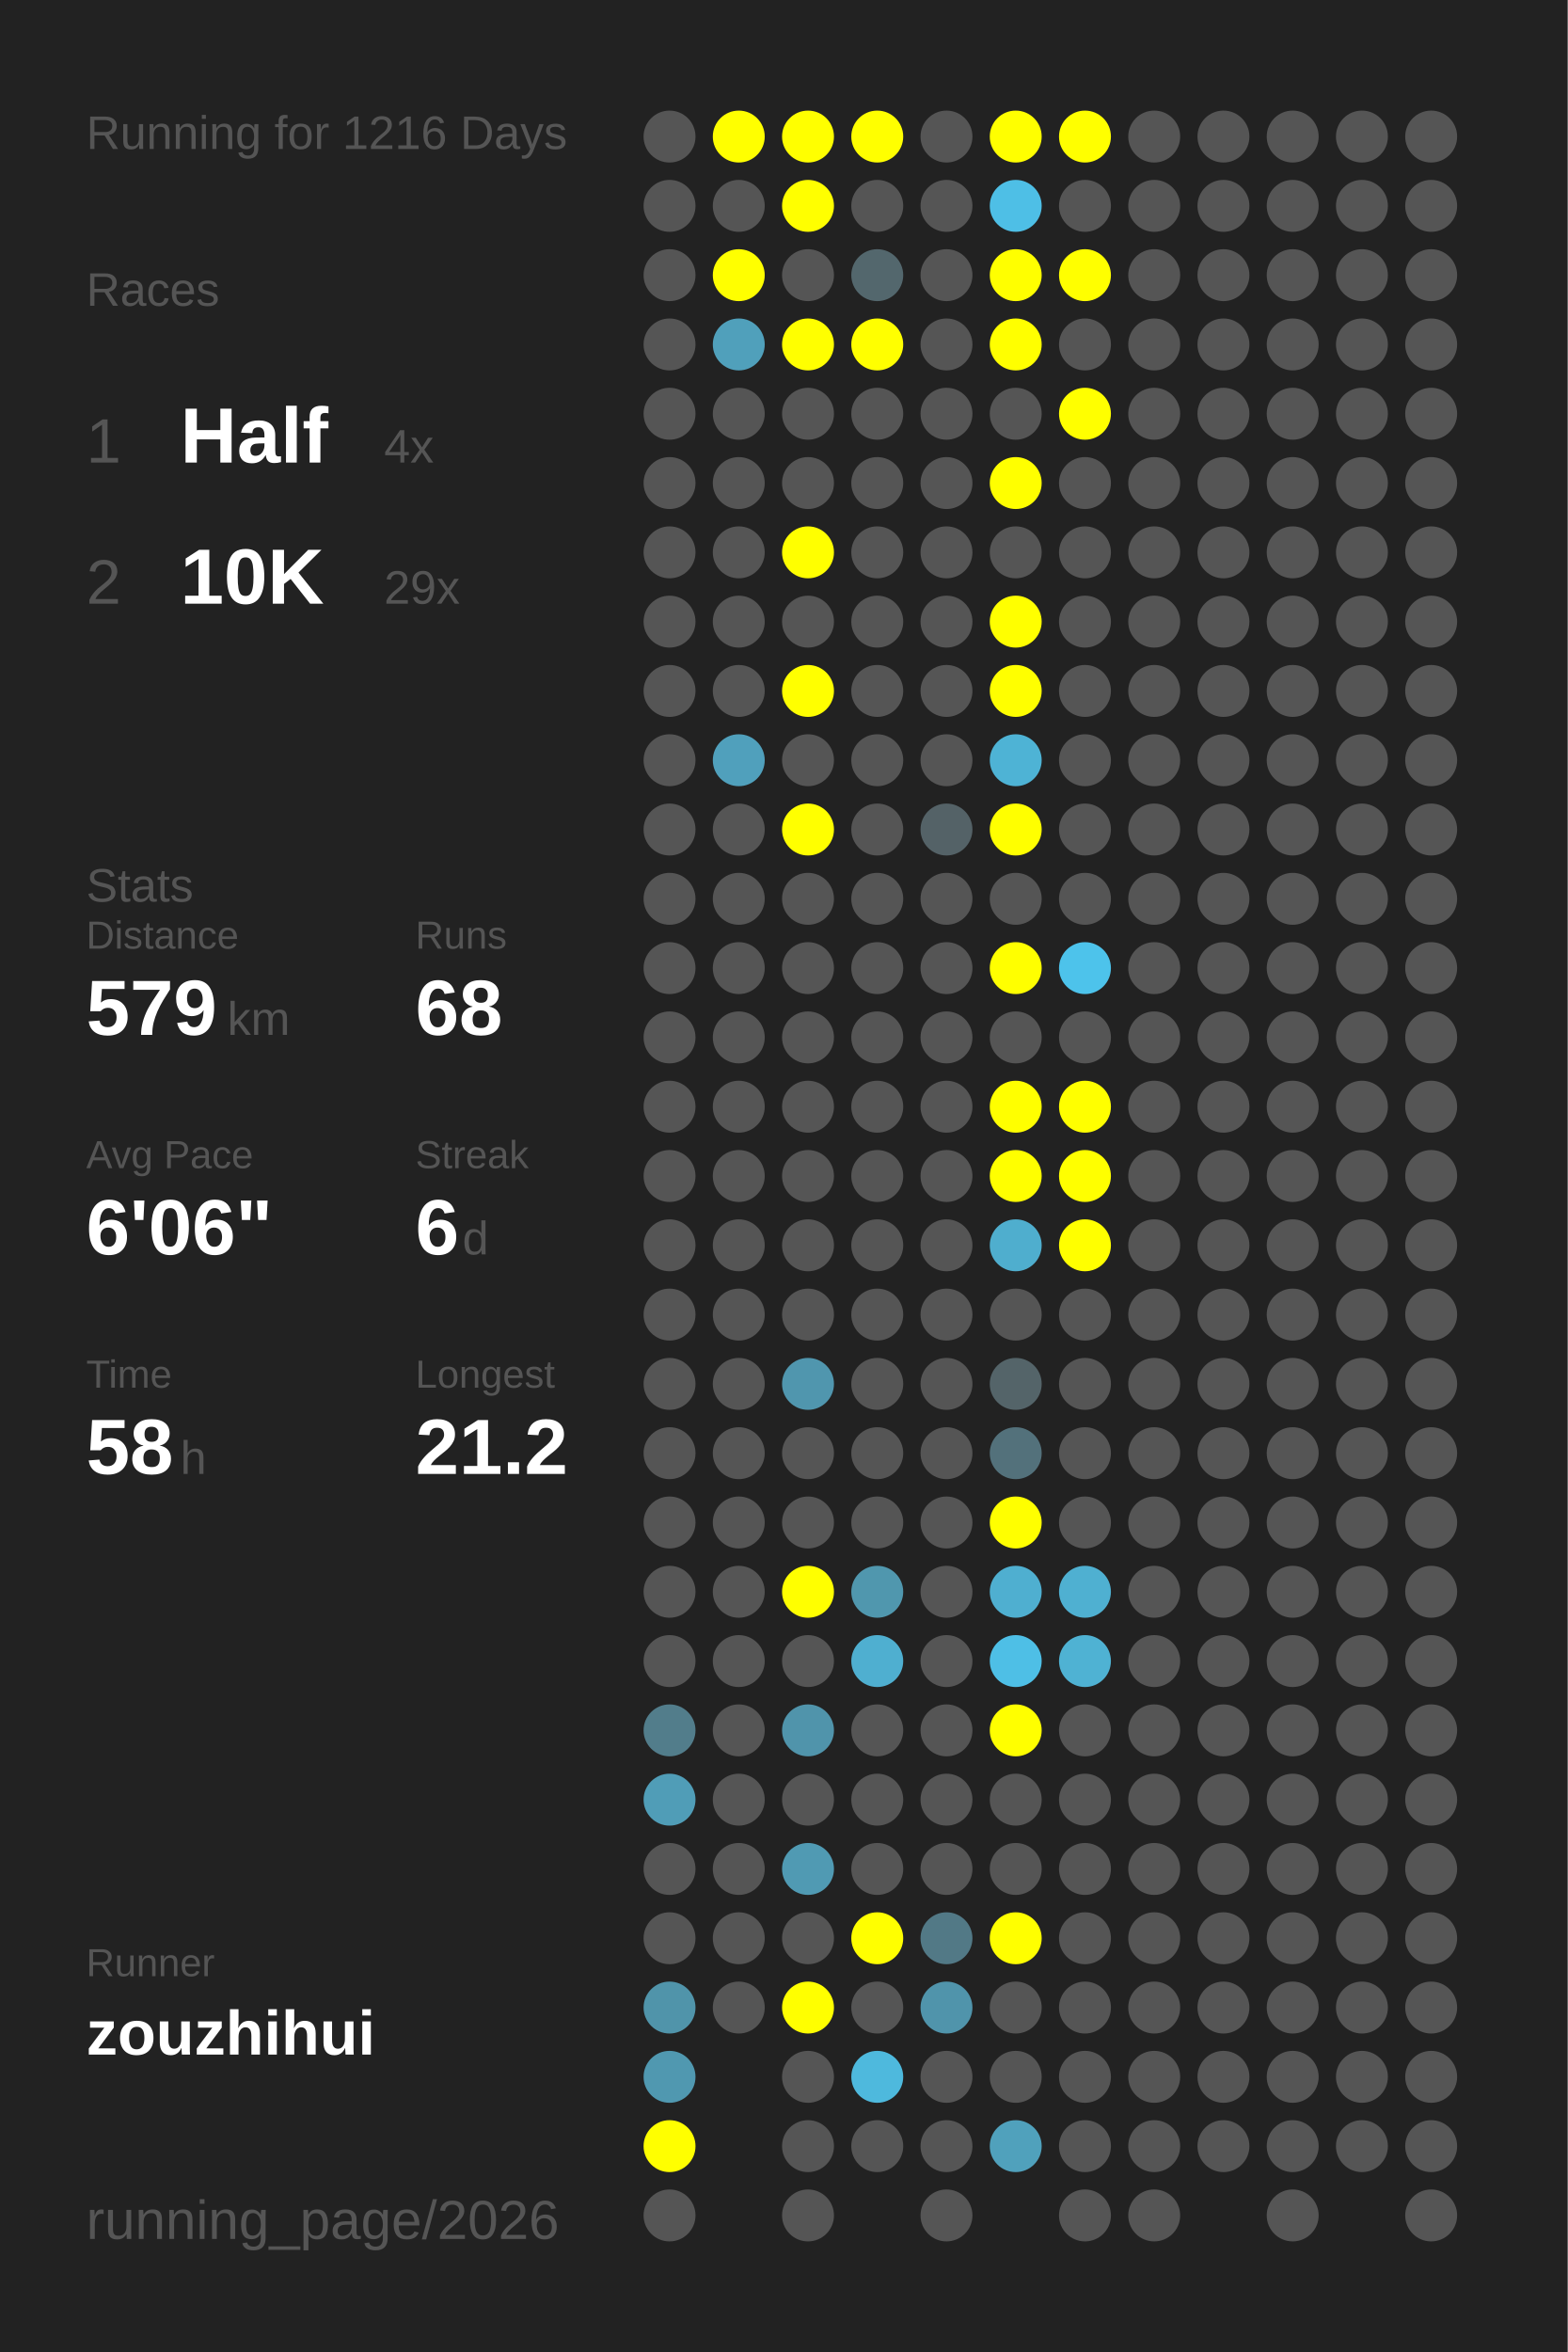
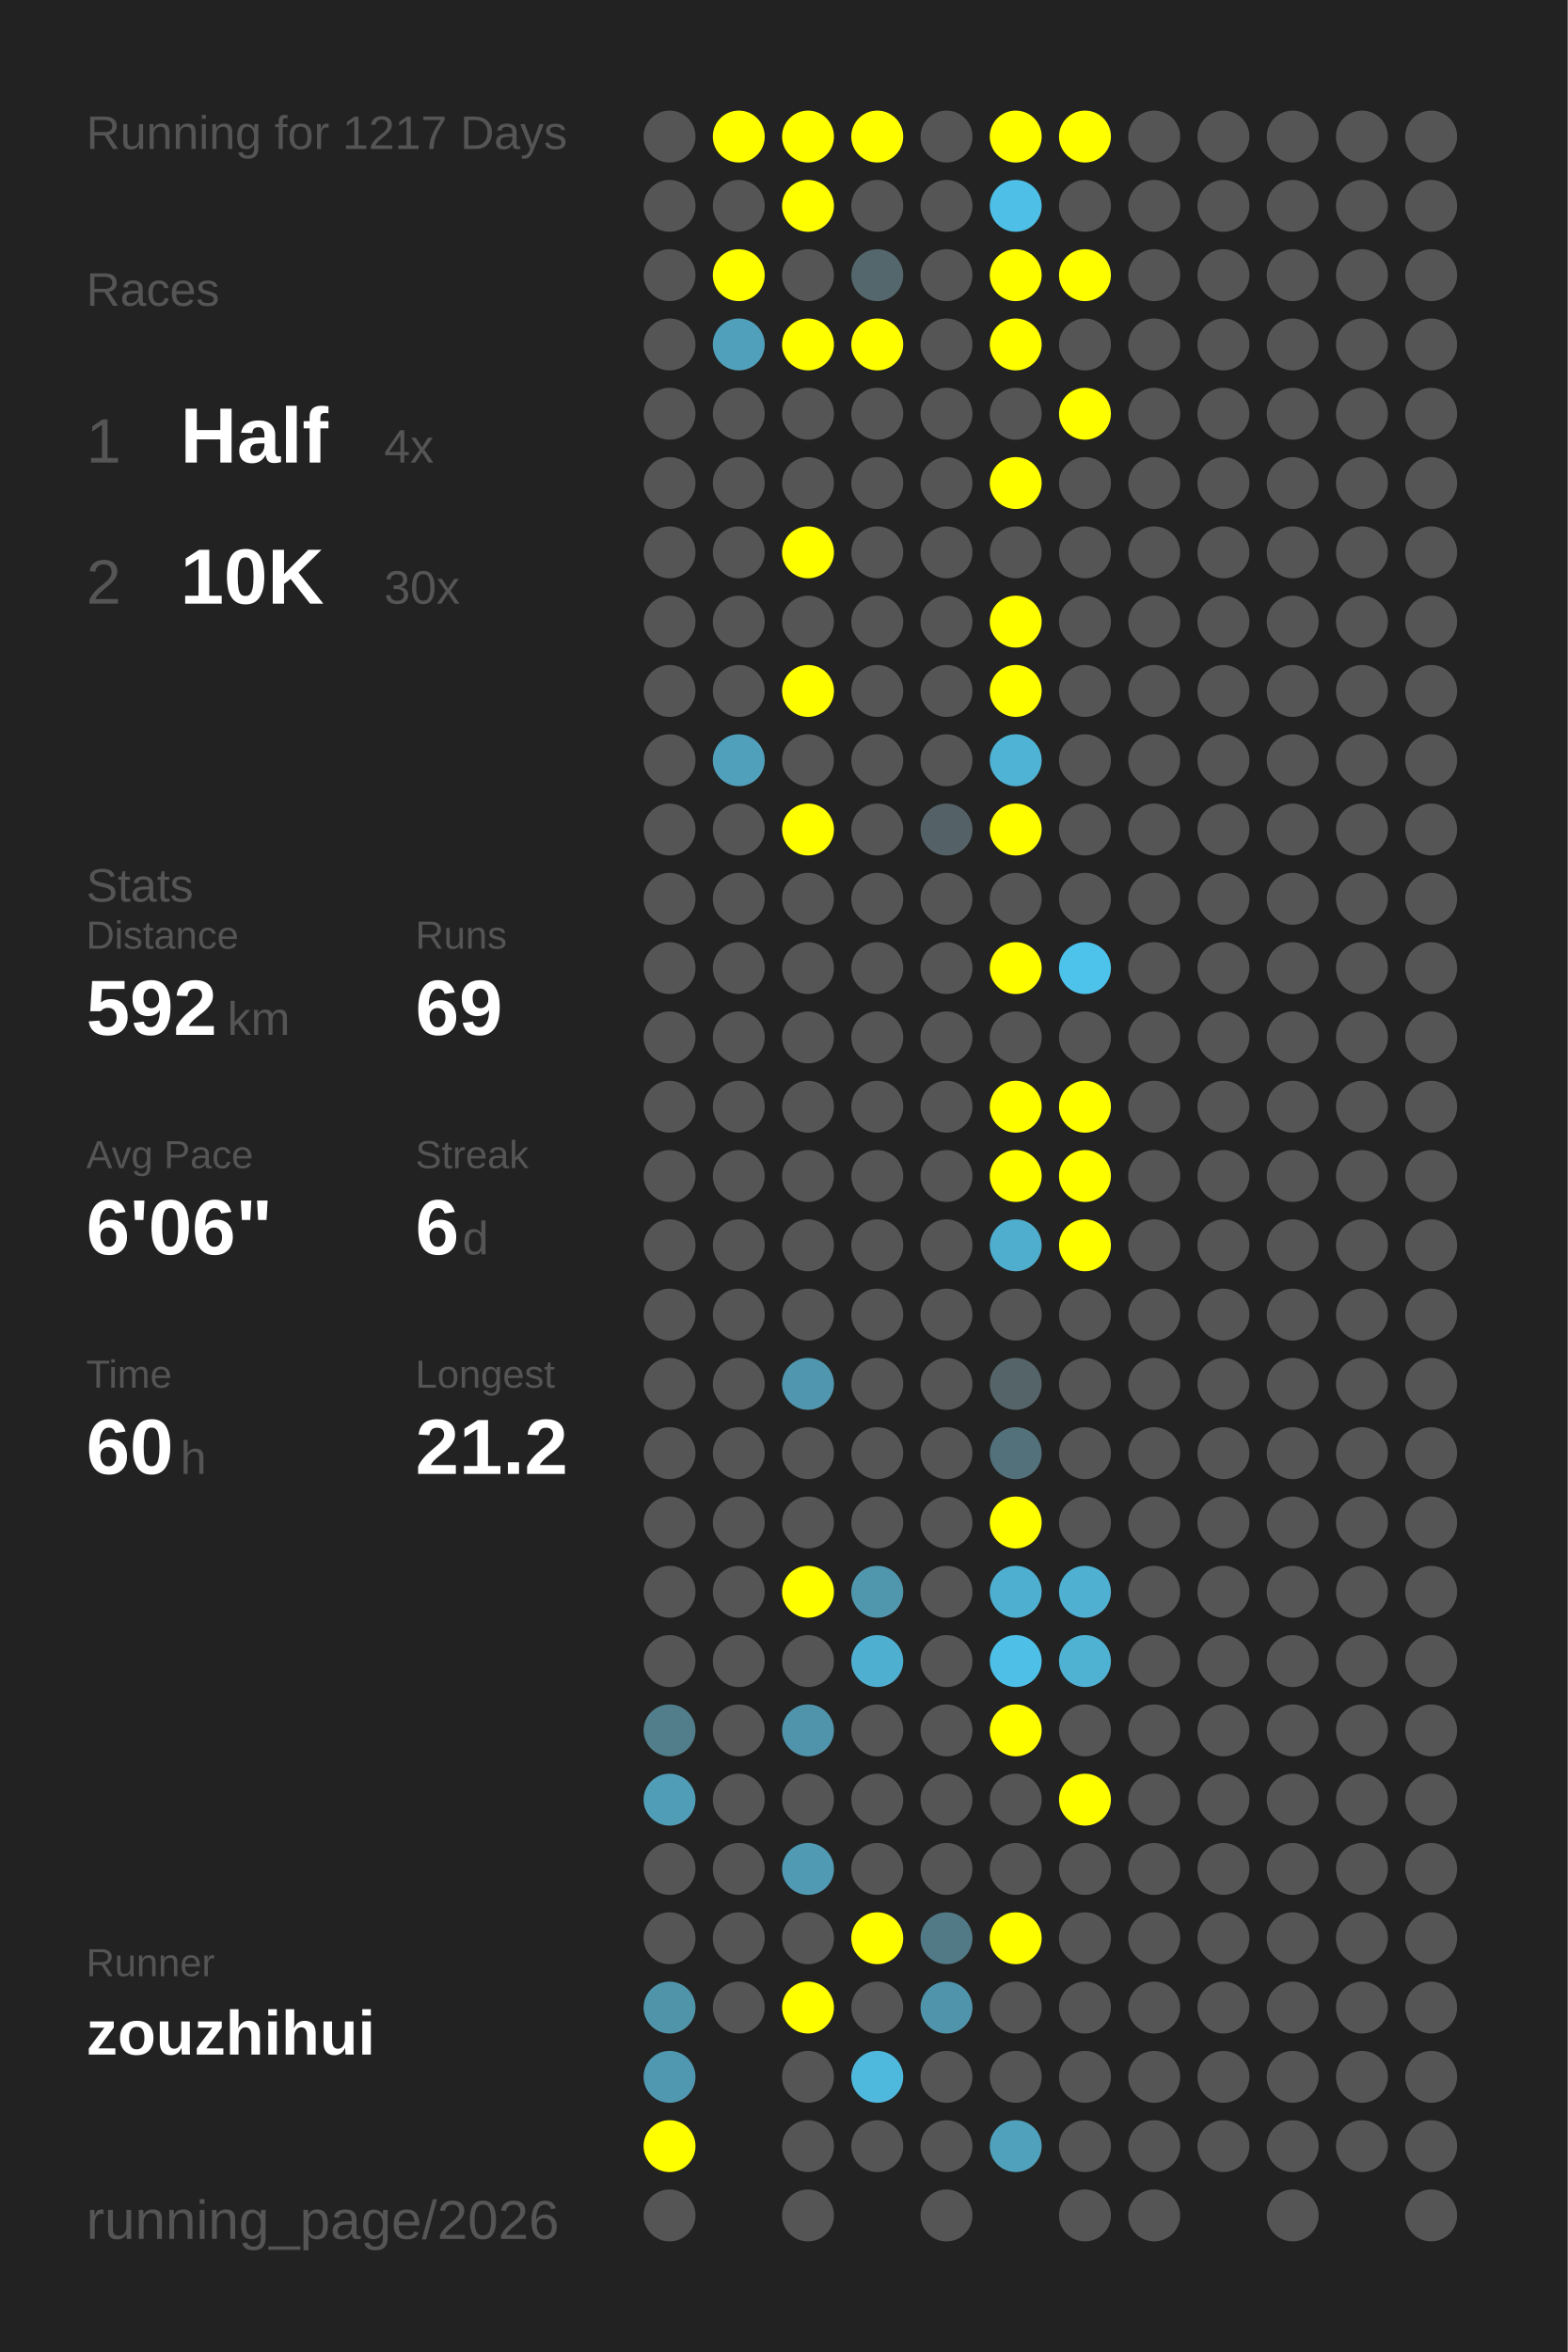
<svg xmlns="http://www.w3.org/2000/svg" baseProfile="full" height="300mm" version="1.1" viewBox="0,0,200,300" width="200mm">
  <defs />
  <rect fill="#222222" height="300" width="200" x="0" y="0" />
-   <text fill="#555555" style="font-size:6px; font-family:Arial;" x="11" y="19">Running for 1216 Days</text>
+   <text fill="#555555" style="font-size:6px; font-family:Arial;" x="11" y="19">Running for 1217 Days</text>
  <text fill="#555555" style="font-size:6px; font-family:Arial;" x="11" y="39">Races</text>
  <text fill="#555555" style="font-size:8px; font-family:Arial;" x="11" y="59">1</text>
  <text fill="#FFFFFF" style="font-size:10px; font-family:Arial; font-weight:bold;" x="23" y="59">Half</text>
  <text fill="#555555" style="font-size:6px; font-family:Arial;" x="49" y="59">4x</text>
  <text fill="#555555" style="font-size:8px; font-family:Arial;" x="11" y="77">2</text>
  <text fill="#FFFFFF" style="font-size:10px; font-family:Arial; font-weight:bold;" x="23" y="77">10K</text>
-   <text fill="#555555" style="font-size:6px; font-family:Arial;" x="49" y="77">29x</text>
+   <text fill="#555555" style="font-size:6px; font-family:Arial;" x="49" y="77">30x</text>
  <text fill="#555555" style="font-size:6px; font-family:Arial;" x="11" y="115">Stats</text>
  <text fill="#555555" style="font-size:5px; font-family:Arial;" x="11" y="121">Distance</text>
-   <text fill="#FFFFFF" style="font-size:10px; font-family:Arial; font-weight:bold;" x="11" y="132">579</text>
+   <text fill="#FFFFFF" style="font-size:10px; font-family:Arial; font-weight:bold;" x="11" y="132">592</text>
  <text fill="#555555" style="font-size:6px; font-family:Arial;" x="29" y="132">km</text>
  <text fill="#555555" style="font-size:5px; font-family:Arial;" x="53" y="121">Runs</text>
-   <text fill="#FFFFFF" style="font-size:10px; font-family:Arial; font-weight:bold;" x="53" y="132">68</text>
+   <text fill="#FFFFFF" style="font-size:10px; font-family:Arial; font-weight:bold;" x="53" y="132">69</text>
  <text fill="#555555" style="font-size:5px; font-family:Arial;" x="11" y="149">Avg Pace</text>
  <text fill="#FFFFFF" style="font-size:10px; font-family:Arial; font-weight:bold;" x="11" y="160">6'06"</text>
  <text fill="#555555" style="font-size:5px; font-family:Arial;" x="53" y="149">Streak</text>
  <text fill="#FFFFFF" style="font-size:10px; font-family:Arial; font-weight:bold;" x="53" y="160">6</text>
  <text fill="#555555" style="font-size:6px; font-family:Arial;" x="59" y="160">d</text>
  <text fill="#555555" style="font-size:5px; font-family:Arial;" x="11" y="177">Time</text>
-   <text fill="#FFFFFF" style="font-size:10px; font-family:Arial; font-weight:bold;" x="11" y="188">58</text>
+   <text fill="#FFFFFF" style="font-size:10px; font-family:Arial; font-weight:bold;" x="11" y="188">60</text>
  <text fill="#555555" style="font-size:6px; font-family:Arial;" x="23" y="188">h</text>
  <text fill="#555555" style="font-size:5px; font-family:Arial;" x="53" y="177">Longest</text>
  <text fill="#FFFFFF" style="font-size:10px; font-family:Arial; font-weight:bold;" x="53" y="188">21.2</text>
  <text fill="#555555" style="font-size:5px; font-family:Arial;" x="11" y="252.065">Runner</text>
  <text fill="#FFFFFF" style="font-size:8px; font-family:Arial; font-weight:bold;" x="11" y="262.065">zouzhihui</text>
  <text fill="#555555" style="font-size:7px; font-family:Arial;" x="11" y="285.581">running_page/2026</text>
  <circle cx="85.417" cy="17.419" fill="#555555" r="3.312" />
  <circle cx="85.417" cy="26.258" fill="#555555" r="3.312" />
  <circle cx="85.417" cy="35.097" fill="#555555" r="3.312" />
  <circle cx="85.417" cy="43.935" fill="#555555" r="3.312" />
  <circle cx="85.417" cy="52.774" fill="#555555" r="3.312" />
  <circle cx="85.417" cy="61.613" fill="#555555" r="3.312" />
  <circle cx="85.417" cy="70.452" fill="#555555" r="3.312" />
  <circle cx="85.417" cy="79.29" fill="#555555" r="3.312" />
  <circle cx="85.417" cy="88.129" fill="#555555" r="3.312" />
  <circle cx="85.417" cy="96.968" fill="#555555" r="3.312" />
  <circle cx="85.417" cy="105.806" fill="#555555" r="3.312" />
  <circle cx="85.417" cy="114.645" fill="#555555" r="3.312" />
  <circle cx="85.417" cy="123.484" fill="#555555" r="3.312" />
  <circle cx="85.417" cy="132.323" fill="#555555" r="3.312" />
  <circle cx="85.417" cy="141.161" fill="#555555" r="3.312" />
  <circle cx="85.417" cy="150" fill="#555555" r="3.312" />
  <circle cx="85.417" cy="158.839" fill="#555555" r="3.312" />
  <circle cx="85.417" cy="167.677" fill="#555555" r="3.312" />
  <circle cx="85.417" cy="176.516" fill="#555555" r="3.312" />
  <circle cx="85.417" cy="185.355" fill="#555555" r="3.312" />
  <circle cx="85.417" cy="194.194" fill="#555555" r="3.312" />
  <circle cx="85.417" cy="203.032" fill="#555555" r="3.312" />
  <circle cx="85.417" cy="211.871" fill="#555555" r="3.312" />
  <circle cx="85.417" cy="220.71" fill="#527d8b" r="3.312" />
  <circle cx="85.417" cy="229.548" fill="#509db7" r="3.312" />
  <circle cx="85.417" cy="238.387" fill="#555555" r="3.312" />
  <circle cx="85.417" cy="247.226" fill="#555555" r="3.312" />
  <circle cx="85.417" cy="256.065" fill="#5094aa" r="3.312" />
  <circle cx="85.417" cy="264.903" fill="#5098b0" r="3.312" />
  <circle cx="85.417" cy="273.742" fill="#FFFF00" r="3.312" />
  <circle cx="85.417" cy="282.581" fill="#555555" r="3.312" />
  <circle cx="94.25" cy="17.419" fill="#FFFF00" r="3.312" />
  <circle cx="94.25" cy="26.258" fill="#555555" r="3.312" />
  <circle cx="94.25" cy="35.097" fill="#FFFF00" r="3.312" />
  <circle cx="94.25" cy="43.935" fill="#50a0bb" r="3.312" />
  <circle cx="94.25" cy="52.774" fill="#555555" r="3.312" />
  <circle cx="94.25" cy="61.613" fill="#555555" r="3.312" />
  <circle cx="94.25" cy="70.452" fill="#555555" r="3.312" />
  <circle cx="94.25" cy="79.29" fill="#555555" r="3.312" />
  <circle cx="94.25" cy="88.129" fill="#555555" r="3.312" />
  <circle cx="94.25" cy="96.968" fill="#50a0bc" r="3.312" />
  <circle cx="94.25" cy="105.806" fill="#555555" r="3.312" />
  <circle cx="94.25" cy="114.645" fill="#555555" r="3.312" />
  <circle cx="94.25" cy="123.484" fill="#555555" r="3.312" />
  <circle cx="94.25" cy="132.323" fill="#555555" r="3.312" />
  <circle cx="94.25" cy="141.161" fill="#555555" r="3.312" />
  <circle cx="94.25" cy="150" fill="#555555" r="3.312" />
  <circle cx="94.25" cy="158.839" fill="#555555" r="3.312" />
  <circle cx="94.25" cy="167.677" fill="#555555" r="3.312" />
  <circle cx="94.25" cy="176.516" fill="#555555" r="3.312" />
  <circle cx="94.25" cy="185.355" fill="#555555" r="3.312" />
  <circle cx="94.25" cy="194.194" fill="#555555" r="3.312" />
  <circle cx="94.25" cy="203.032" fill="#555555" r="3.312" />
  <circle cx="94.25" cy="211.871" fill="#555555" r="3.312" />
  <circle cx="94.25" cy="220.71" fill="#555555" r="3.312" />
  <circle cx="94.25" cy="229.548" fill="#555555" r="3.312" />
  <circle cx="94.25" cy="238.387" fill="#555555" r="3.312" />
  <circle cx="94.25" cy="247.226" fill="#555555" r="3.312" />
  <circle cx="94.25" cy="256.065" fill="#555555" r="3.312" />
  <circle cx="103.083" cy="17.419" fill="#FFFF00" r="3.312" />
  <circle cx="103.083" cy="26.258" fill="#FFFF00" r="3.312" />
  <circle cx="103.083" cy="35.097" fill="#555555" r="3.312" />
  <circle cx="103.083" cy="43.935" fill="#FFFF00" r="3.312" />
  <circle cx="103.083" cy="52.774" fill="#555555" r="3.312" />
  <circle cx="103.083" cy="61.613" fill="#555555" r="3.312" />
  <circle cx="103.083" cy="70.452" fill="#FFFF00" r="3.312" />
  <circle cx="103.083" cy="79.29" fill="#555555" r="3.312" />
  <circle cx="103.083" cy="88.129" fill="#FFFF00" r="3.312" />
  <circle cx="103.083" cy="96.968" fill="#555555" r="3.312" />
  <circle cx="103.083" cy="105.806" fill="#FFFF00" r="3.312" />
  <circle cx="103.083" cy="114.645" fill="#555555" r="3.312" />
  <circle cx="103.083" cy="123.484" fill="#555555" r="3.312" />
  <circle cx="103.083" cy="132.323" fill="#555555" r="3.312" />
  <circle cx="103.083" cy="141.161" fill="#555555" r="3.312" />
  <circle cx="103.083" cy="150" fill="#555555" r="3.312" />
  <circle cx="103.083" cy="158.839" fill="#555555" r="3.312" />
  <circle cx="103.083" cy="167.677" fill="#555555" r="3.312" />
  <circle cx="103.083" cy="176.516" fill="#5096ae" r="3.312" />
  <circle cx="103.083" cy="185.355" fill="#555555" r="3.312" />
  <circle cx="103.083" cy="194.194" fill="#555555" r="3.312" />
  <circle cx="103.083" cy="203.032" fill="#FFFF00" r="3.312" />
  <circle cx="103.083" cy="211.871" fill="#555555" r="3.312" />
  <circle cx="103.083" cy="220.71" fill="#5094ab" r="3.312" />
  <circle cx="103.083" cy="229.548" fill="#555555" r="3.312" />
  <circle cx="103.083" cy="238.387" fill="#509ab3" r="3.312" />
  <circle cx="103.083" cy="247.226" fill="#555555" r="3.312" />
  <circle cx="103.083" cy="256.065" fill="#FFFF00" r="3.312" />
  <circle cx="103.083" cy="264.903" fill="#555555" r="3.312" />
  <circle cx="103.083" cy="273.742" fill="#555555" r="3.312" />
  <circle cx="103.083" cy="282.581" fill="#555555" r="3.312" />
  <circle cx="111.917" cy="17.419" fill="#FFFF00" r="3.312" />
  <circle cx="111.917" cy="26.258" fill="#555555" r="3.312" />
  <circle cx="111.917" cy="35.097" fill="#53676d" r="3.312" />
  <circle cx="111.917" cy="43.935" fill="#FFFF00" r="3.312" />
  <circle cx="111.917" cy="52.774" fill="#555555" r="3.312" />
  <circle cx="111.917" cy="61.613" fill="#555555" r="3.312" />
  <circle cx="111.917" cy="70.452" fill="#555555" r="3.312" />
  <circle cx="111.917" cy="79.29" fill="#555555" r="3.312" />
  <circle cx="111.917" cy="88.129" fill="#555555" r="3.312" />
  <circle cx="111.917" cy="96.968" fill="#555555" r="3.312" />
  <circle cx="111.917" cy="105.806" fill="#555555" r="3.312" />
  <circle cx="111.917" cy="114.645" fill="#555555" r="3.312" />
  <circle cx="111.917" cy="123.484" fill="#555555" r="3.312" />
  <circle cx="111.917" cy="132.323" fill="#555555" r="3.312" />
  <circle cx="111.917" cy="141.161" fill="#555555" r="3.312" />
  <circle cx="111.917" cy="150" fill="#555555" r="3.312" />
  <circle cx="111.917" cy="158.839" fill="#555555" r="3.312" />
  <circle cx="111.917" cy="167.677" fill="#555555" r="3.312" />
  <circle cx="111.917" cy="176.516" fill="#555555" r="3.312" />
  <circle cx="111.917" cy="185.355" fill="#555555" r="3.312" />
  <circle cx="111.917" cy="194.194" fill="#555555" r="3.312" />
  <circle cx="111.917" cy="203.032" fill="#5097ae" r="3.312" />
  <circle cx="111.917" cy="211.871" fill="#4fafd0" r="3.312" />
  <circle cx="111.917" cy="220.71" fill="#555555" r="3.312" />
  <circle cx="111.917" cy="229.548" fill="#555555" r="3.312" />
  <circle cx="111.917" cy="238.387" fill="#555555" r="3.312" />
  <circle cx="111.917" cy="247.226" fill="#FFFF00" r="3.312" />
  <circle cx="111.917" cy="256.065" fill="#555555" r="3.312" />
  <circle cx="111.917" cy="264.903" fill="#4eb9dd" r="3.312" />
  <circle cx="111.917" cy="273.742" fill="#555555" r="3.312" />
  <circle cx="120.75" cy="17.419" fill="#555555" r="3.312" />
  <circle cx="120.75" cy="26.258" fill="#555555" r="3.312" />
  <circle cx="120.75" cy="35.097" fill="#555555" r="3.312" />
  <circle cx="120.75" cy="43.935" fill="#555555" r="3.312" />
  <circle cx="120.75" cy="52.774" fill="#555555" r="3.312" />
  <circle cx="120.75" cy="61.613" fill="#555555" r="3.312" />
  <circle cx="120.75" cy="70.452" fill="#555555" r="3.312" />
  <circle cx="120.75" cy="79.29" fill="#555555" r="3.312" />
  <circle cx="120.75" cy="88.129" fill="#555555" r="3.312" />
  <circle cx="120.75" cy="96.968" fill="#555555" r="3.312" />
  <circle cx="120.75" cy="105.806" fill="#546267" r="3.312" />
  <circle cx="120.75" cy="114.645" fill="#555555" r="3.312" />
  <circle cx="120.75" cy="123.484" fill="#555555" r="3.312" />
  <circle cx="120.75" cy="132.323" fill="#555555" r="3.312" />
  <circle cx="120.75" cy="141.161" fill="#555555" r="3.312" />
  <circle cx="120.75" cy="150" fill="#555555" r="3.312" />
  <circle cx="120.75" cy="158.839" fill="#555555" r="3.312" />
  <circle cx="120.75" cy="167.677" fill="#555555" r="3.312" />
  <circle cx="120.75" cy="176.516" fill="#555555" r="3.312" />
  <circle cx="120.75" cy="185.355" fill="#555555" r="3.312" />
  <circle cx="120.75" cy="194.194" fill="#555555" r="3.312" />
  <circle cx="120.75" cy="203.032" fill="#555555" r="3.312" />
  <circle cx="120.75" cy="211.871" fill="#555555" r="3.312" />
  <circle cx="120.75" cy="220.71" fill="#555555" r="3.312" />
  <circle cx="120.75" cy="229.548" fill="#555555" r="3.312" />
  <circle cx="120.75" cy="238.387" fill="#555555" r="3.312" />
  <circle cx="120.75" cy="247.226" fill="#527986" r="3.312" />
  <circle cx="120.75" cy="256.065" fill="#5094ab" r="3.312" />
  <circle cx="120.75" cy="264.903" fill="#555555" r="3.312" />
  <circle cx="120.75" cy="273.742" fill="#555555" r="3.312" />
  <circle cx="120.75" cy="282.581" fill="#555555" r="3.312" />
  <circle cx="129.583" cy="17.419" fill="#FFFF00" r="3.312" />
  <circle cx="129.583" cy="26.258" fill="#4ebfe6" r="3.312" />
  <circle cx="129.583" cy="35.097" fill="#FFFF00" r="3.312" />
  <circle cx="129.583" cy="43.935" fill="#FFFF00" r="3.312" />
  <circle cx="129.583" cy="52.774" fill="#555555" r="3.312" />
  <circle cx="129.583" cy="61.613" fill="#FFFF00" r="3.312" />
  <circle cx="129.583" cy="70.452" fill="#555555" r="3.312" />
  <circle cx="129.583" cy="79.29" fill="#FFFF00" r="3.312" />
  <circle cx="129.583" cy="88.129" fill="#FFFF00" r="3.312" />
  <circle cx="129.583" cy="96.968" fill="#4eb3d5" r="3.312" />
  <circle cx="129.583" cy="105.806" fill="#FFFF00" r="3.312" />
  <circle cx="129.583" cy="114.645" fill="#555555" r="3.312" />
  <circle cx="129.583" cy="123.484" fill="#FFFF00" r="3.312" />
  <circle cx="129.583" cy="132.323" fill="#555555" r="3.312" />
  <circle cx="129.583" cy="141.161" fill="#FFFF00" r="3.312" />
  <circle cx="129.583" cy="150" fill="#FFFF00" r="3.312" />
  <circle cx="129.583" cy="158.839" fill="#4faece" r="3.312" />
  <circle cx="129.583" cy="167.677" fill="#555555" r="3.312" />
  <circle cx="129.583" cy="176.516" fill="#546469" r="3.312" />
  <circle cx="129.583" cy="185.355" fill="#53717b" r="3.312" />
  <circle cx="129.583" cy="194.194" fill="#FFFF00" r="3.312" />
  <circle cx="129.583" cy="203.032" fill="#4fafd0" r="3.312" />
  <circle cx="129.583" cy="211.871" fill="#4ebfe6" r="3.312" />
  <circle cx="129.583" cy="220.71" fill="#FFFF00" r="3.312" />
  <circle cx="129.583" cy="229.548" fill="#555555" r="3.312" />
  <circle cx="129.583" cy="238.387" fill="#555555" r="3.312" />
  <circle cx="129.583" cy="247.226" fill="#FFFF00" r="3.312" />
  <circle cx="129.583" cy="256.065" fill="#555555" r="3.312" />
  <circle cx="129.583" cy="264.903" fill="#555555" r="3.312" />
  <circle cx="129.583" cy="273.742" fill="#50a1bc" r="3.312" />
  <circle cx="138.417" cy="17.419" fill="#FFFF00" r="3.312" />
  <circle cx="138.417" cy="26.258" fill="#555555" r="3.312" />
  <circle cx="138.417" cy="35.097" fill="#FFFF00" r="3.312" />
  <circle cx="138.417" cy="43.935" fill="#555555" r="3.312" />
  <circle cx="138.417" cy="52.774" fill="#FFFF00" r="3.312" />
  <circle cx="138.417" cy="61.613" fill="#555555" r="3.312" />
  <circle cx="138.417" cy="70.452" fill="#555555" r="3.312" />
  <circle cx="138.417" cy="79.29" fill="#555555" r="3.312" />
  <circle cx="138.417" cy="88.129" fill="#555555" r="3.312" />
  <circle cx="138.417" cy="96.968" fill="#555555" r="3.312" />
  <circle cx="138.417" cy="105.806" fill="#555555" r="3.312" />
  <circle cx="138.417" cy="114.645" fill="#555555" r="3.312" />
  <circle cx="138.417" cy="123.484" fill="#4dc3eb" r="3.312" />
  <circle cx="138.417" cy="132.323" fill="#555555" r="3.312" />
  <circle cx="138.417" cy="141.161" fill="#FFFF00" r="3.312" />
  <circle cx="138.417" cy="150" fill="#FFFF00" r="3.312" />
  <circle cx="138.417" cy="158.839" fill="#FFFF00" r="3.312" />
  <circle cx="138.417" cy="167.677" fill="#555555" r="3.312" />
  <circle cx="138.417" cy="176.516" fill="#555555" r="3.312" />
  <circle cx="138.417" cy="185.355" fill="#555555" r="3.312" />
  <circle cx="138.417" cy="194.194" fill="#555555" r="3.312" />
  <circle cx="138.417" cy="203.032" fill="#4fb0d1" r="3.312" />
  <circle cx="138.417" cy="211.871" fill="#4fb2d3" r="3.312" />
  <circle cx="138.417" cy="220.71" fill="#555555" r="3.312" />
-   <circle cx="138.417" cy="229.548" fill="#555555" r="3.312" />
+   <circle cx="138.417" cy="229.548" fill="#FFFF00" r="3.312" />
  <circle cx="138.417" cy="238.387" fill="#555555" r="3.312" />
  <circle cx="138.417" cy="247.226" fill="#555555" r="3.312" />
  <circle cx="138.417" cy="256.065" fill="#555555" r="3.312" />
  <circle cx="138.417" cy="264.903" fill="#555555" r="3.312" />
  <circle cx="138.417" cy="273.742" fill="#555555" r="3.312" />
  <circle cx="138.417" cy="282.581" fill="#555555" r="3.312" />
  <circle cx="147.25" cy="17.419" fill="#555555" r="3.312" />
  <circle cx="147.25" cy="26.258" fill="#555555" r="3.312" />
  <circle cx="147.25" cy="35.097" fill="#555555" r="3.312" />
  <circle cx="147.25" cy="43.935" fill="#555555" r="3.312" />
  <circle cx="147.25" cy="52.774" fill="#555555" r="3.312" />
  <circle cx="147.25" cy="61.613" fill="#555555" r="3.312" />
  <circle cx="147.25" cy="70.452" fill="#555555" r="3.312" />
  <circle cx="147.25" cy="79.29" fill="#555555" r="3.312" />
  <circle cx="147.25" cy="88.129" fill="#555555" r="3.312" />
  <circle cx="147.25" cy="96.968" fill="#555555" r="3.312" />
  <circle cx="147.25" cy="105.806" fill="#555555" r="3.312" />
  <circle cx="147.25" cy="114.645" fill="#555555" r="3.312" />
  <circle cx="147.25" cy="123.484" fill="#555555" r="3.312" />
  <circle cx="147.25" cy="132.323" fill="#555555" r="3.312" />
  <circle cx="147.25" cy="141.161" fill="#555555" r="3.312" />
  <circle cx="147.25" cy="150" fill="#555555" r="3.312" />
  <circle cx="147.25" cy="158.839" fill="#555555" r="3.312" />
  <circle cx="147.25" cy="167.677" fill="#555555" r="3.312" />
  <circle cx="147.25" cy="176.516" fill="#555555" r="3.312" />
  <circle cx="147.25" cy="185.355" fill="#555555" r="3.312" />
  <circle cx="147.25" cy="194.194" fill="#555555" r="3.312" />
  <circle cx="147.25" cy="203.032" fill="#555555" r="3.312" />
  <circle cx="147.25" cy="211.871" fill="#555555" r="3.312" />
  <circle cx="147.25" cy="220.71" fill="#555555" r="3.312" />
  <circle cx="147.25" cy="229.548" fill="#555555" r="3.312" />
  <circle cx="147.25" cy="238.387" fill="#555555" r="3.312" />
  <circle cx="147.25" cy="247.226" fill="#555555" r="3.312" />
  <circle cx="147.25" cy="256.065" fill="#555555" r="3.312" />
  <circle cx="147.25" cy="264.903" fill="#555555" r="3.312" />
  <circle cx="147.25" cy="273.742" fill="#555555" r="3.312" />
  <circle cx="147.25" cy="282.581" fill="#555555" r="3.312" />
  <circle cx="156.083" cy="17.419" fill="#555555" r="3.312" />
  <circle cx="156.083" cy="26.258" fill="#555555" r="3.312" />
  <circle cx="156.083" cy="35.097" fill="#555555" r="3.312" />
  <circle cx="156.083" cy="43.935" fill="#555555" r="3.312" />
  <circle cx="156.083" cy="52.774" fill="#555555" r="3.312" />
  <circle cx="156.083" cy="61.613" fill="#555555" r="3.312" />
  <circle cx="156.083" cy="70.452" fill="#555555" r="3.312" />
  <circle cx="156.083" cy="79.29" fill="#555555" r="3.312" />
  <circle cx="156.083" cy="88.129" fill="#555555" r="3.312" />
  <circle cx="156.083" cy="96.968" fill="#555555" r="3.312" />
  <circle cx="156.083" cy="105.806" fill="#555555" r="3.312" />
  <circle cx="156.083" cy="114.645" fill="#555555" r="3.312" />
  <circle cx="156.083" cy="123.484" fill="#555555" r="3.312" />
  <circle cx="156.083" cy="132.323" fill="#555555" r="3.312" />
  <circle cx="156.083" cy="141.161" fill="#555555" r="3.312" />
  <circle cx="156.083" cy="150" fill="#555555" r="3.312" />
  <circle cx="156.083" cy="158.839" fill="#555555" r="3.312" />
  <circle cx="156.083" cy="167.677" fill="#555555" r="3.312" />
  <circle cx="156.083" cy="176.516" fill="#555555" r="3.312" />
  <circle cx="156.083" cy="185.355" fill="#555555" r="3.312" />
  <circle cx="156.083" cy="194.194" fill="#555555" r="3.312" />
  <circle cx="156.083" cy="203.032" fill="#555555" r="3.312" />
  <circle cx="156.083" cy="211.871" fill="#555555" r="3.312" />
  <circle cx="156.083" cy="220.71" fill="#555555" r="3.312" />
  <circle cx="156.083" cy="229.548" fill="#555555" r="3.312" />
  <circle cx="156.083" cy="238.387" fill="#555555" r="3.312" />
  <circle cx="156.083" cy="247.226" fill="#555555" r="3.312" />
  <circle cx="156.083" cy="256.065" fill="#555555" r="3.312" />
  <circle cx="156.083" cy="264.903" fill="#555555" r="3.312" />
  <circle cx="156.083" cy="273.742" fill="#555555" r="3.312" />
  <circle cx="164.917" cy="17.419" fill="#555555" r="3.312" />
  <circle cx="164.917" cy="26.258" fill="#555555" r="3.312" />
  <circle cx="164.917" cy="35.097" fill="#555555" r="3.312" />
  <circle cx="164.917" cy="43.935" fill="#555555" r="3.312" />
  <circle cx="164.917" cy="52.774" fill="#555555" r="3.312" />
  <circle cx="164.917" cy="61.613" fill="#555555" r="3.312" />
  <circle cx="164.917" cy="70.452" fill="#555555" r="3.312" />
  <circle cx="164.917" cy="79.29" fill="#555555" r="3.312" />
  <circle cx="164.917" cy="88.129" fill="#555555" r="3.312" />
  <circle cx="164.917" cy="96.968" fill="#555555" r="3.312" />
  <circle cx="164.917" cy="105.806" fill="#555555" r="3.312" />
  <circle cx="164.917" cy="114.645" fill="#555555" r="3.312" />
  <circle cx="164.917" cy="123.484" fill="#555555" r="3.312" />
  <circle cx="164.917" cy="132.323" fill="#555555" r="3.312" />
  <circle cx="164.917" cy="141.161" fill="#555555" r="3.312" />
  <circle cx="164.917" cy="150" fill="#555555" r="3.312" />
  <circle cx="164.917" cy="158.839" fill="#555555" r="3.312" />
  <circle cx="164.917" cy="167.677" fill="#555555" r="3.312" />
  <circle cx="164.917" cy="176.516" fill="#555555" r="3.312" />
  <circle cx="164.917" cy="185.355" fill="#555555" r="3.312" />
  <circle cx="164.917" cy="194.194" fill="#555555" r="3.312" />
  <circle cx="164.917" cy="203.032" fill="#555555" r="3.312" />
  <circle cx="164.917" cy="211.871" fill="#555555" r="3.312" />
  <circle cx="164.917" cy="220.71" fill="#555555" r="3.312" />
  <circle cx="164.917" cy="229.548" fill="#555555" r="3.312" />
  <circle cx="164.917" cy="238.387" fill="#555555" r="3.312" />
  <circle cx="164.917" cy="247.226" fill="#555555" r="3.312" />
  <circle cx="164.917" cy="256.065" fill="#555555" r="3.312" />
  <circle cx="164.917" cy="264.903" fill="#555555" r="3.312" />
  <circle cx="164.917" cy="273.742" fill="#555555" r="3.312" />
  <circle cx="164.917" cy="282.581" fill="#555555" r="3.312" />
  <circle cx="173.75" cy="17.419" fill="#555555" r="3.312" />
  <circle cx="173.75" cy="26.258" fill="#555555" r="3.312" />
  <circle cx="173.75" cy="35.097" fill="#555555" r="3.312" />
  <circle cx="173.75" cy="43.935" fill="#555555" r="3.312" />
  <circle cx="173.75" cy="52.774" fill="#555555" r="3.312" />
  <circle cx="173.75" cy="61.613" fill="#555555" r="3.312" />
  <circle cx="173.75" cy="70.452" fill="#555555" r="3.312" />
  <circle cx="173.75" cy="79.29" fill="#555555" r="3.312" />
  <circle cx="173.75" cy="88.129" fill="#555555" r="3.312" />
  <circle cx="173.75" cy="96.968" fill="#555555" r="3.312" />
  <circle cx="173.75" cy="105.806" fill="#555555" r="3.312" />
  <circle cx="173.75" cy="114.645" fill="#555555" r="3.312" />
  <circle cx="173.75" cy="123.484" fill="#555555" r="3.312" />
  <circle cx="173.75" cy="132.323" fill="#555555" r="3.312" />
  <circle cx="173.75" cy="141.161" fill="#555555" r="3.312" />
  <circle cx="173.75" cy="150" fill="#555555" r="3.312" />
  <circle cx="173.75" cy="158.839" fill="#555555" r="3.312" />
  <circle cx="173.75" cy="167.677" fill="#555555" r="3.312" />
  <circle cx="173.75" cy="176.516" fill="#555555" r="3.312" />
  <circle cx="173.75" cy="185.355" fill="#555555" r="3.312" />
  <circle cx="173.75" cy="194.194" fill="#555555" r="3.312" />
  <circle cx="173.75" cy="203.032" fill="#555555" r="3.312" />
  <circle cx="173.75" cy="211.871" fill="#555555" r="3.312" />
  <circle cx="173.75" cy="220.71" fill="#555555" r="3.312" />
  <circle cx="173.75" cy="229.548" fill="#555555" r="3.312" />
  <circle cx="173.75" cy="238.387" fill="#555555" r="3.312" />
  <circle cx="173.75" cy="247.226" fill="#555555" r="3.312" />
  <circle cx="173.75" cy="256.065" fill="#555555" r="3.312" />
  <circle cx="173.75" cy="264.903" fill="#555555" r="3.312" />
  <circle cx="173.75" cy="273.742" fill="#555555" r="3.312" />
  <circle cx="182.583" cy="17.419" fill="#555555" r="3.312" />
  <circle cx="182.583" cy="26.258" fill="#555555" r="3.312" />
  <circle cx="182.583" cy="35.097" fill="#555555" r="3.312" />
  <circle cx="182.583" cy="43.935" fill="#555555" r="3.312" />
  <circle cx="182.583" cy="52.774" fill="#555555" r="3.312" />
  <circle cx="182.583" cy="61.613" fill="#555555" r="3.312" />
  <circle cx="182.583" cy="70.452" fill="#555555" r="3.312" />
  <circle cx="182.583" cy="79.29" fill="#555555" r="3.312" />
  <circle cx="182.583" cy="88.129" fill="#555555" r="3.312" />
  <circle cx="182.583" cy="96.968" fill="#555555" r="3.312" />
  <circle cx="182.583" cy="105.806" fill="#555555" r="3.312" />
  <circle cx="182.583" cy="114.645" fill="#555555" r="3.312" />
  <circle cx="182.583" cy="123.484" fill="#555555" r="3.312" />
  <circle cx="182.583" cy="132.323" fill="#555555" r="3.312" />
  <circle cx="182.583" cy="141.161" fill="#555555" r="3.312" />
  <circle cx="182.583" cy="150" fill="#555555" r="3.312" />
  <circle cx="182.583" cy="158.839" fill="#555555" r="3.312" />
  <circle cx="182.583" cy="167.677" fill="#555555" r="3.312" />
  <circle cx="182.583" cy="176.516" fill="#555555" r="3.312" />
  <circle cx="182.583" cy="185.355" fill="#555555" r="3.312" />
  <circle cx="182.583" cy="194.194" fill="#555555" r="3.312" />
  <circle cx="182.583" cy="203.032" fill="#555555" r="3.312" />
  <circle cx="182.583" cy="211.871" fill="#555555" r="3.312" />
  <circle cx="182.583" cy="220.71" fill="#555555" r="3.312" />
  <circle cx="182.583" cy="229.548" fill="#555555" r="3.312" />
  <circle cx="182.583" cy="238.387" fill="#555555" r="3.312" />
  <circle cx="182.583" cy="247.226" fill="#555555" r="3.312" />
  <circle cx="182.583" cy="256.065" fill="#555555" r="3.312" />
  <circle cx="182.583" cy="264.903" fill="#555555" r="3.312" />
  <circle cx="182.583" cy="273.742" fill="#555555" r="3.312" />
  <circle cx="182.583" cy="282.581" fill="#555555" r="3.312" />
</svg>
